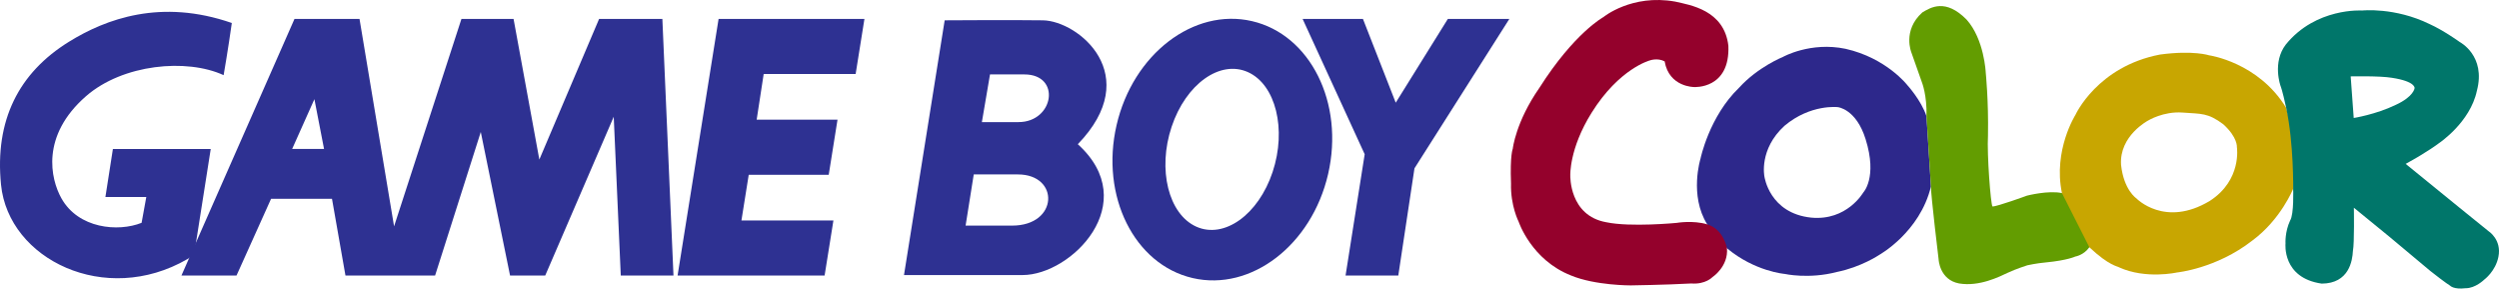
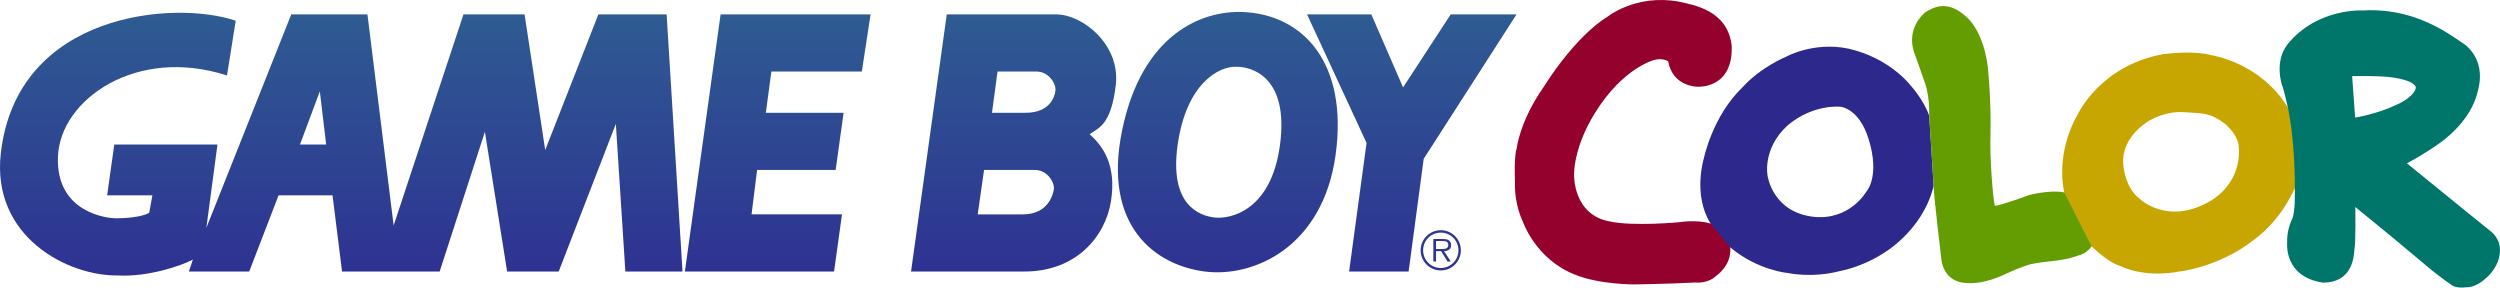
- <svg xmlns="http://www.w3.org/2000/svg" width="566.93" height="65.438" xml:space="preserve">
-   <path fill="#2D288B" d="M437.047 26.359c-1.192-3.612-4.341-7.049-4.341-7.049s-4.731-6.146-14.024-8.242c-7.956-1.664-14.208 1.845-14.208 1.845s-5.677 2.275-9.943 6.978c-6.796 6.542-8.749 16.088-8.749 16.088s-2.604 8.314 1.521 14.896l4.482 5.422c6.326 5.279 13.087 5.819 13.087 5.819s5.46 1.229 11.824-.434c5.563-1.122 9.614-3.869 9.614-3.869s9.222-5.097 11.749-15.509l-1.012-15.945zM422.69 43.676s-3.686 6.437-11.782 5.675c-9.51-.975-10.628-9.325-10.628-9.325s-1.305-6.146 4.553-11.498c5.931-4.987 12.113-4.229 12.113-4.229s4.154.397 6.292 7.268c2.744 8.747-.548 12.109-.548 12.109" />
-   <path fill="#639D01" d="M467.773 43.787c-3.044-.672-7.917.575-7.917.575s-6.796 2.493-7.845 2.458c-.396-.577-1.263-11.677-1.012-16.123.146-7.846-.509-14.243-.509-14.243s-.323-7.558-4.373-12.039c-4.771-4.811-8.101-2.747-10.016-1.593-4.591 4.122-2.457 9.146-2.457 9.146l2.389 6.762s1.155 2.894 1.012 7.628l1.012 15.944c0 2.133 1.737 16.484 1.737 16.484s.176 4.665 4.661 5.496c4.593.759 9.109-1.52 11.025-2.423 1.917-.901 4.447-1.697 4.447-1.697s2.098-.471 4.194-.65c4.916-.472 6.688-1.338 6.688-1.338s1.901-.286 3.184-2.099c1.278-1.81 2.826-10.302-6.22-12.288" />
-   <path fill="#94012C" d="M387.3 50.872c-3.229-.969-6.938-.327-6.938-.327s-10.485 1.011-15.945-.146c-8.457-1.48-8.174-10.592-8.174-10.592s-.283-6.039 4.813-14.208c6.289-10.088 13.23-11.895 13.23-11.895s1.733-.649 3.36.217c1.013 5.854 6.688 5.818 6.688 5.818s8.171.545 7.771-9.359c-.938-8.138-8.782-9.257-12.074-10.018-9.864-1.771-16.269 3.508-16.269 3.508s-6.614 3.578-14.531 16.051c-5.391 7.735-6.04 13.811-6.04 13.811s-.649 1.446-.396 7.883c-.145 5.023 1.737 8.676 1.737 8.676s2.854 8.645 11.891 12.187c5.497 2.276 13.525 2.241 13.525 2.241s7.771-.108 13.733-.435c3.255.252 4.812-1.447 4.812-1.447s3.648-2.385 3.289-6.543c0 0-.708-4.295-4.482-5.422" />
-   <path fill="#2E3192" d="M152.788 62.488h-11.956l-1.598-36.012-15.545 36.012h-7.975l-6.642-32.557-10.367 32.557H78.374l-3.057-17.403H61.495l-7.84 17.403H41.16l25.652-58.2h14.749l7.839 47.04 15.285-47.041h11.823l5.848 31.893 13.56-31.893h14.351l2.521 58.201zM73.515 33.781l-2.189-11.29-5.049 11.29h7.238M187.072 62.488 189.07 50h-20.866l1.654-10.365h18.148L190 27.14h-18.341l1.594-10.366h20.861l1.995-12.486h-33.087l-9.305 58.2h33.355M342.419 4.287h-13.954l-11.827 19-7.438-19h-13.688l14.084 30.692-4.339 27.508h11.963l3.671-24.315 21.528-33.885" />
-   <path fill="#2E3192" d="M253.306 28.382c3.714-16.093 17.469-26.654 30.717-23.591 13.256 3.063 20.989 18.586 17.278 34.679-3.714 16.089-17.467 26.652-30.721 23.589-13.253-3.063-20.985-18.59-17.274-34.677zm18.099 23.023c6.327 2.83 14.078-2.721 17.302-12.398 3.223-9.685.714-19.828-5.614-22.659-6.328-2.832-14.069 2.722-17.298 12.404-3.227 9.683-.713 19.821 5.61 22.653" />
-   <path fill="#2E3192" d="M224.595 16.877h7.786c8.439 0 6.727 10.812-1.316 10.812h-8.313l1.843-10.812zm-3.689 22.679h10.021c9.499 0 9.233 11.605-1.317 11.605h-10.55l1.846-11.605zm-6.595-34.949-9.229 57.767h26.903c11.076 0 27.276-16.326 12.531-29.672 15.162-15.692.126-27.955-7.916-28.095-6.461-.104-22.416 0-22.416 0h.127M15.648 9.468C4.252 16.521-1.228 27.271.231 41.89 1.928 58.847 23.887 69.53 42.49 58.769c1.629-.94.992-.792 1.595-1.331l3.723-23.656H25.614l-1.702 10.897h9.276l-1.065 5.85c-5.314 2.125-14.352 1.327-18.204-5.582-2.44-4.376-4.703-14.142 5.583-23.124 8.369-7.309 22.856-8.633 31.23-4.78 0 0 1.062-6.111 1.857-11.829-16.078-5.58-28.571-.927-36.941 4.254" />
-   <path fill="#C8A601" d="M518.642 24.443c-6.325-10.339-17.46-11.894-17.46-11.894s-3.543-1.194-11.133-.183c-14.246 2.713-19.2 13.667-19.2 13.667s-5.099 8.024-3.074 17.75l6.224 12.292c4.59 4.302 6.469 4.302 6.757 4.558 6.076 2.747 13.125 1.156 13.125 1.156s8.895-.867 17.029-7.194c6.506-4.771 9.326-11.786 9.326-11.786l.863-9.41-2.457-8.956zm-17.316 21.113c-10.231 6.146-16.668-.579-16.668-.579s-2.855-1.88-3.47-7.593c-.438-6.615 6.146-10.05 6.146-10.05s3.471-2.134 7.81-1.808c4.339.324 5.708.035 9.219 2.64 3.324 3.002 3.107 5.206 3.107 5.206s1.195 7.449-6.144 12.184" />
-   <path fill="#00766A" d="M520.234 42.809s.218 5.783-.688 7.194c-1.229 2.639-1.047 5.206-1.047 5.206s-.835 7.809 8.209 9.107c6.214-.035 6.971-5.206 7.081-7.411.36-1.732.217-9.798.217-9.798l8.063 6.581s5.856 4.917 9.295 7.772c3.581 2.818 4.479 3.325 4.479 3.325s.763.901 3.506.577c2.211.038 4.234-1.952 4.234-1.952s2.563-1.875 3.214-5.167c.795-3.905-2.24-5.821-2.24-5.821s-11.205-9.039-18.798-15.258c5.097-2.783 7.556-4.699 7.556-4.699s7.088-4.698 8.604-11.896c2.099-7.918-3.867-11.024-3.867-11.024s-3.726-2.676-6.87-4.087c-7.92-3.868-15.293-3.073-15.293-3.073s-10.483-.722-17.316 7.703c-3.144 4.083-1.19 9.436-1.19 9.436s.388.857 1.263 4.916c1.753 8.167 1.588 18.369 1.588 18.369zm13.738-16.053-.688-9.435s6.614-.146 9.363.324c5.426.831 5.134 2.352 5.134 2.352s-.181 1.915-4.303 3.796c-4.48 2.17-9.506 2.963-9.506 2.963" />
+ <svg xmlns="http://www.w3.org/2000/svg" version="1.2" width="934.576" height="107.5" xml:space="preserve" id="svg14">
+   <defs id="defs14" />
+   <linearGradient id="a" gradientUnits="userSpaceOnUse" x1="527.771" y1="-0.713" x2="527.771" y2="98.787">
+     <stop offset=".005" style="stop-color:#2e5c92" id="stop1" />
+     <stop offset="1" style="stop-color:#2e3192" id="stop2" />
+   </linearGradient>
+   <linearGradient id="b" gradientUnits="userSpaceOnUse" x1="290.738" y1="-0.713" x2="290.738" y2="98.787">
+     <stop offset=".005" style="stop-color:#2e5c92" id="stop3" />
+     <stop offset="1" style="stop-color:#2e3192" id="stop4" />
+   </linearGradient>
+   <linearGradient id="c" gradientUnits="userSpaceOnUse" x1="127.571" y1="-0.713" x2="127.571" y2="98.787">
+     <stop offset=".005" style="stop-color:#2e5c92" id="stop5" />
+     <stop offset="1" style="stop-color:#2e3192" id="stop6" />
+   </linearGradient>
+   <linearGradient id="d" gradientUnits="userSpaceOnUse" x1="458.994" y1="-0.713" x2="458.994" y2="98.787">
+     <stop offset=".005" style="stop-color:#2e5c92" id="stop7" />
+     <stop offset="1" style="stop-color:#2e3192" id="stop8" />
+   </linearGradient>
+   <linearGradient id="e" gradientUnits="userSpaceOnUse" x1="378.921" y1="-0.713" x2="378.921" y2="98.787">
+     <stop offset=".005" style="stop-color:#2e5c92" id="stop9" />
+     <stop offset="1" style="stop-color:#2e3192" id="stop10" />
+   </linearGradient>
+   <linearGradient id="f" gradientUnits="userSpaceOnUse" x1="538.598" y1="-0.713" x2="538.598" y2="98.787">
+     <stop offset=".005" style="stop-color:#2e5c92" id="stop11" />
+     <stop offset="1" style="stop-color:#2e3192" id="stop12" />
+   </linearGradient>
+   <linearGradient id="g" gradientUnits="userSpaceOnUse" x1="539.144" y1="-0.713" x2="539.144" y2="98.787">
+     <stop offset=".005" style="stop-color:#2e5c92" id="stop13" />
+     <stop offset="1" style="stop-color:#2e3192" id="stop14" />
+   </linearGradient>
+   <g id="g1" transform="translate(-9.5978415e-4,4.462871)">
+     <path fill="url(#c)" d="m 112.146,49.565 7.416,-19.874 2.375,19.874 z m -8.009,18.987 h 20.172 l 3.563,28.48 h 36.488 l 16.91,-52.213 8.309,52.213 h 19.283 l 21.359,-55.179 3.561,55.179 h 21.359 L 249.207,0.913 H 223.693 L 203.818,51.641 196.103,0.913 H 173.261 L 147.156,79.825 137.365,0.913 h -28.48 l -31.744,79.8 4.154,-31.149 H 42.729 l -2.672,18.987 h 16.912 l -1.188,6.526 c -2.967,1.778 -9.789,2.075 -12.459,2.075 -2.67,0 -22.545,-1.778 -21.656,-23.139 C 22.555,32.654 51.035,12.778 84.854,23.754 L 88.12,3.284 C 65.572,-4.427 6.354,-0.111 0.305,52.828 -3.254,83.976 25.226,98.81 44.211,98.516 55.188,99.11 67.649,94.955 72.098,92.581 l -1.482,4.451 h 22.547 z" id="path6" style="fill:url(#c)" />
+     <path fill="url(#b)" d="m 311.798,97.041 2.967,-21.37 h -33.814 l 2.076,-16.605 h 29.365 l 2.971,-21.36 h -29.072 l 2.078,-15.43 h 33.812 l 3.266,-21.359 h -56.068 l -13.35,96.124 z" id="path4" style="fill:url(#b)" />
+     <path fill="url(#e)" d="m 370.833,37.706 h 12.461 c 9.197,0 10.977,-5.934 11.271,-8.305 0.297,-2.375 -2.371,-7.122 -7.117,-7.122 h -14.537 z m -5.339,37.971 h 16.912 c 9.193,0 11.27,-7.118 11.564,-9.493 0.299,-2.373 -2.371,-7.117 -7.117,-7.117 H 367.869 Z M 340.576,97.038 353.926,0.92 h 40.938 c 9.793,0 24.031,11.274 22.252,26.403 -1.779,15.13 -6.527,16.02 -9.791,18.393 5.045,4.447 10.088,11.568 8.012,24.918 -2.078,13.353 -13.055,26.403 -32.338,26.403 z" id="path10" style="fill:url(#e)" />
+     <path fill="url(#d)" d="m 464.582,0.028 c -15.428,-0.594 -37.678,8.306 -45.094,44.204 -7.416,35.894 12.459,50.431 30.852,52.804 18.396,2.373 44.205,-9.196 48.951,-43.609 C 504.039,19.013 487.125,0.919 464.582,0.028 Z m -2.374,20.47 c 6.229,0 19.578,4.154 16.314,29.071 -3.264,24.92 -18.689,27.887 -24.326,27.292 -5.639,-0.594 -17.207,-4.447 -13.943,-27.292 3.262,-22.841 15.424,-29.368 21.955,-29.071 z" id="path8" style="fill:url(#d)" />
+     <path fill="url(#a)" d="m 488.615,0.917 h 24.029 l 11.869,27.298 17.799,-27.298 h 24.615 l -34.707,53.996 -5.635,42.128 h -22.248 l 6.526,-48.068 z" id="path2" style="fill:url(#a)" />
+     <path fill="url(#f)" d="m 538.619,82.498 c -3.66,0 -6.615,2.951 -6.615,6.593 a 6.608,6.608 0 0 0 6.615,6.634 c 3.641,0 6.592,-2.953 6.592,-6.634 a 6.596,6.596 0 0 0 -6.592,-6.593 v -0.907 a 7.5,7.5 0 0 1 7.498,7.5 c 0,4.173 -3.35,7.538 -7.498,7.538 a 7.526,7.526 0 0 1 -7.539,-7.538 c 0,-4.135 3.365,-7.499 7.539,-7.499 z" id="path12" style="fill:url(#f)" />
+     <path fill="url(#g)" d="m 536.839,85.639 h 2.402 c 1.045,0 2.182,0.156 2.182,1.457 0,1.711 -1.828,1.516 -3.01,1.516 l -1.574,-0.002 v 0.809 h 1.893 l 2.4,3.878 h 1.219 l -2.539,-3.878 c 1.496,-0.038 2.656,-0.648 2.656,-2.302 0,-0.71 -0.313,-1.457 -0.943,-1.813 -0.629,-0.373 -1.34,-0.412 -2.049,-0.412 h -3.656 v 8.403 h 1.02 v -7.656 z" id="path14" style="fill:url(#g)" />
+   </g>
+   <g id="g2" transform="matrix(1.642883,0,0,1.642883,3.176469,0.00217155)">
+     <path fill="#94012c" d="m 387.3,50.872 c -3.229,-0.969 -6.938,-0.327 -6.938,-0.327 0,0 -10.485,1.011 -15.945,-0.146 -8.457,-1.48 -8.174,-10.592 -8.174,-10.592 0,0 -0.283,-6.039 4.813,-14.208 6.289,-10.088 13.23,-11.895 13.23,-11.895 0,0 1.733,-0.649 3.36,0.217 1.013,5.854 6.688,5.818 6.688,5.818 0,0 8.171,0.545 7.771,-9.359 -0.938,-8.138 -8.782,-9.257 -12.074,-10.018 -9.864,-1.771 -16.269,3.508 -16.269,3.508 0,0 -6.614,3.578 -14.531,16.051 -5.391,7.735 -6.04,13.811 -6.04,13.811 0,0 -0.649,1.446 -0.396,7.883 -0.145,5.023 1.737,8.676 1.737,8.676 0,0 2.854,8.645 11.891,12.187 5.497,2.276 13.525,2.241 13.525,2.241 0,0 7.771,-0.108 13.733,-0.435 3.255,0.252 4.812,-1.447 4.812,-1.447 0,0 3.648,-2.385 3.289,-6.543 0,0 -0.708,-4.295 -4.482,-5.422" id="path3-2" />
+     <path fill="#2d288b" d="m 437.047,26.359 c -1.192,-3.612 -4.341,-7.049 -4.341,-7.049 0,0 -4.731,-6.146 -14.024,-8.242 -7.956,-1.664 -14.208,1.845 -14.208,1.845 0,0 -5.677,2.275 -9.943,6.978 -6.796,6.542 -8.749,16.088 -8.749,16.088 0,0 -2.604,8.314 1.521,14.896 l 4.482,5.422 c 6.326,5.279 13.087,5.819 13.087,5.819 0,0 5.46,1.229 11.824,-0.434 5.563,-1.122 9.614,-3.869 9.614,-3.869 0,0 9.222,-5.097 11.749,-15.509 z M 422.69,43.676 c 0,0 -3.686,6.437 -11.782,5.675 -9.51,-0.975 -10.628,-9.325 -10.628,-9.325 0,0 -1.305,-6.146 4.553,-11.498 5.931,-4.987 12.113,-4.229 12.113,-4.229 0,0 4.154,0.397 6.292,7.268 2.744,8.747 -0.548,12.109 -0.548,12.109" id="path1-8" />
+     <path fill="#639d01" d="m 467.773,43.787 c -3.044,-0.672 -7.917,0.575 -7.917,0.575 0,0 -6.796,2.493 -7.845,2.458 -0.396,-0.577 -1.263,-11.677 -1.012,-16.123 0.146,-7.846 -0.509,-14.243 -0.509,-14.243 0,0 -0.323,-7.558 -4.373,-12.039 -4.771,-4.811 -8.101,-2.747 -10.016,-1.593 -4.591,4.122 -2.457,9.146 -2.457,9.146 l 2.389,6.762 c 0,0 1.155,2.894 1.012,7.628 l 1.012,15.944 c 0,2.133 1.737,16.484 1.737,16.484 0,0 0.176,4.665 4.661,5.496 4.593,0.759 9.109,-1.52 11.025,-2.423 1.917,-0.901 4.447,-1.697 4.447,-1.697 0,0 2.098,-0.471 4.194,-0.65 4.916,-0.472 6.688,-1.338 6.688,-1.338 0,0 1.901,-0.286 3.184,-2.099 1.278,-1.81 2.826,-10.302 -6.22,-12.288" id="path2-8" />
+     <path fill="#c8a601" d="m 518.642,24.443 c -6.325,-10.339 -17.46,-11.894 -17.46,-11.894 0,0 -3.543,-1.194 -11.133,-0.183 -14.246,2.713 -19.2,13.667 -19.2,13.667 0,0 -5.099,8.024 -3.074,17.75 l 6.224,12.292 c 4.59,4.302 6.469,4.302 6.757,4.558 6.076,2.747 13.125,1.156 13.125,1.156 0,0 8.895,-0.867 17.029,-7.194 6.506,-4.771 9.326,-11.786 9.326,-11.786 l 0.863,-9.41 z m -17.316,21.113 c -10.231,6.146 -16.668,-0.579 -16.668,-0.579 0,0 -2.855,-1.88 -3.47,-7.593 -0.438,-6.615 6.146,-10.05 6.146,-10.05 0,0 3.471,-2.134 7.81,-1.808 4.339,0.324 5.708,0.035 9.219,2.64 3.324,3.002 3.107,5.206 3.107,5.206 0,0 1.195,7.449 -6.144,12.184" id="path7-5" />
+     <path fill="#00766a" d="m 520.234,42.809 c 0,0 0.218,5.783 -0.688,7.194 -1.229,2.639 -1.047,5.206 -1.047,5.206 0,0 -0.835,7.809 8.209,9.107 6.214,-0.035 6.971,-5.206 7.081,-7.411 0.36,-1.732 0.217,-9.798 0.217,-9.798 l 8.063,6.581 c 0,0 5.856,4.917 9.295,7.772 3.581,2.818 4.479,3.325 4.479,3.325 0,0 0.763,0.901 3.506,0.577 2.211,0.038 4.234,-1.952 4.234,-1.952 0,0 2.563,-1.875 3.214,-5.167 0.795,-3.905 -2.24,-5.821 -2.24,-5.821 0,0 -11.205,-9.039 -18.798,-15.258 5.097,-2.783 7.556,-4.699 7.556,-4.699 0,0 7.088,-4.698 8.604,-11.896 2.099,-7.918 -3.867,-11.024 -3.867,-11.024 0,0 -3.726,-2.676 -6.87,-4.087 -7.92,-3.868 -15.293,-3.073 -15.293,-3.073 0,0 -10.483,-0.722 -17.316,7.703 -3.144,4.083 -1.19,9.436 -1.19,9.436 0,0 0.388,0.857 1.263,4.916 1.753,8.167 1.588,18.369 1.588,18.369 z m 13.738,-16.053 -0.688,-9.435 c 0,0 6.614,-0.146 9.363,0.324 5.426,0.831 5.134,2.352 5.134,2.352 0,0 -0.181,1.915 -4.303,3.796 -4.48,2.17 -9.506,2.963 -9.506,2.963" id="path8-1" />
+   </g>
</svg>
